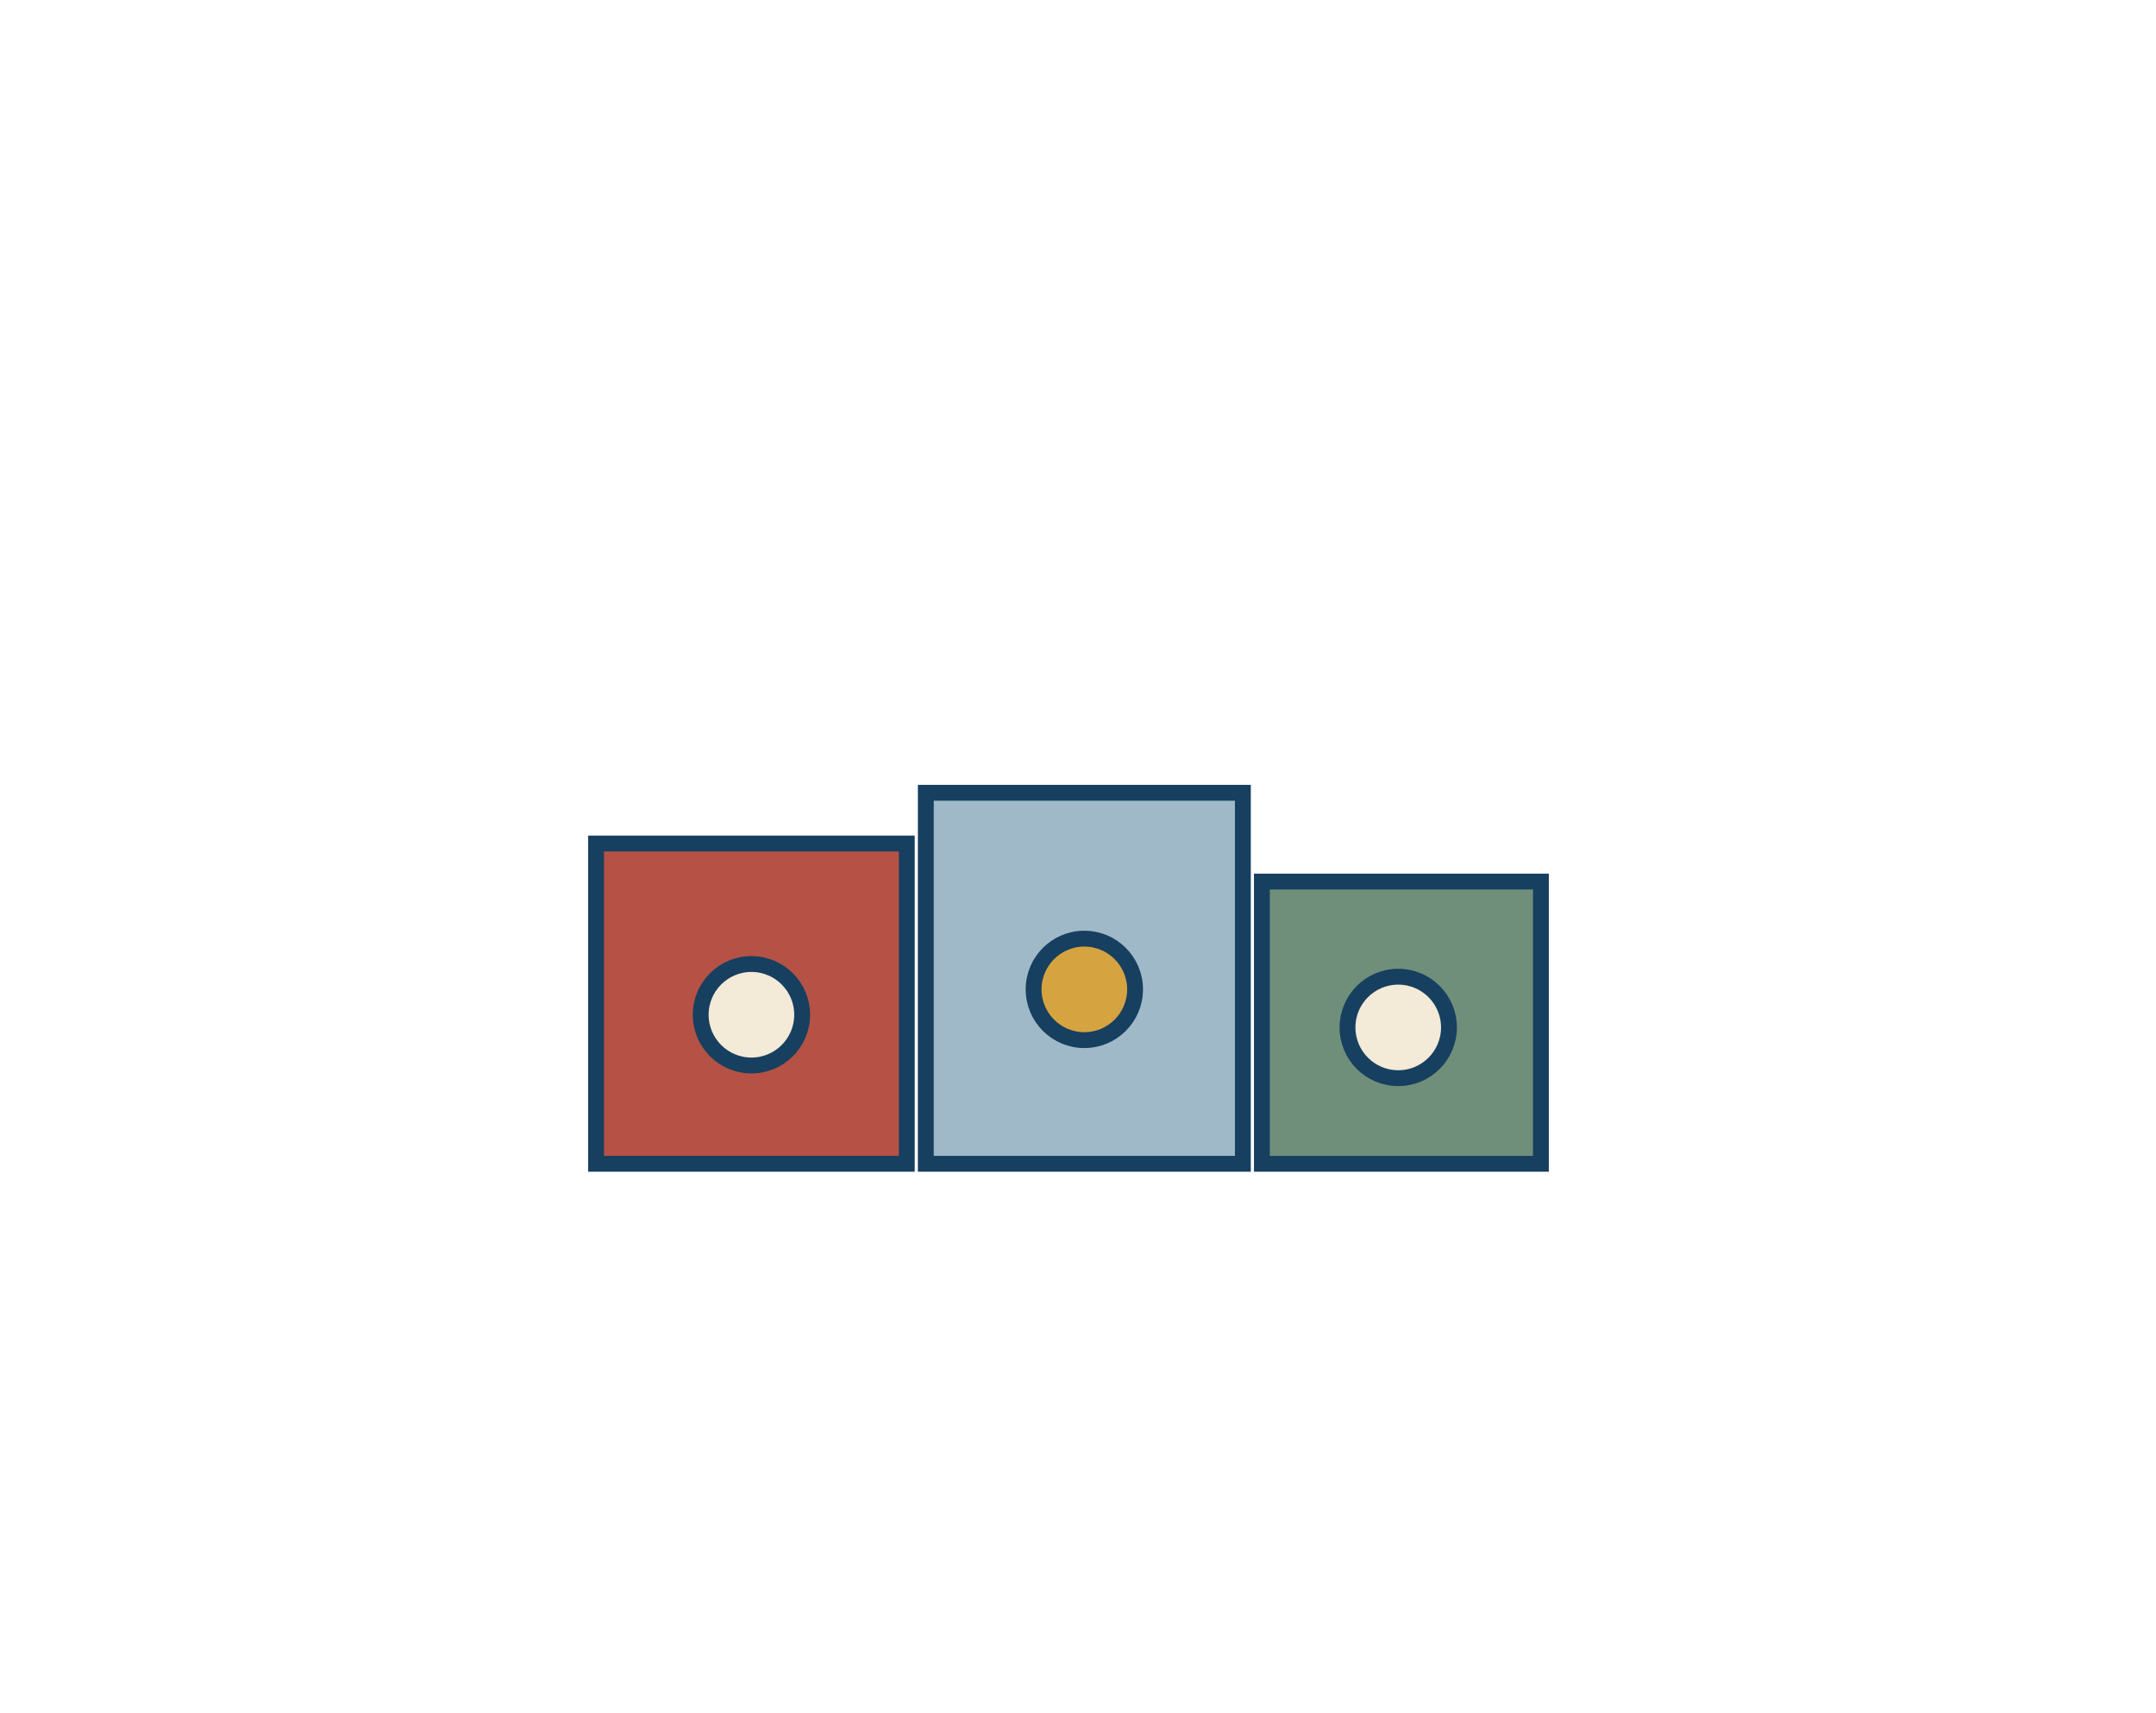
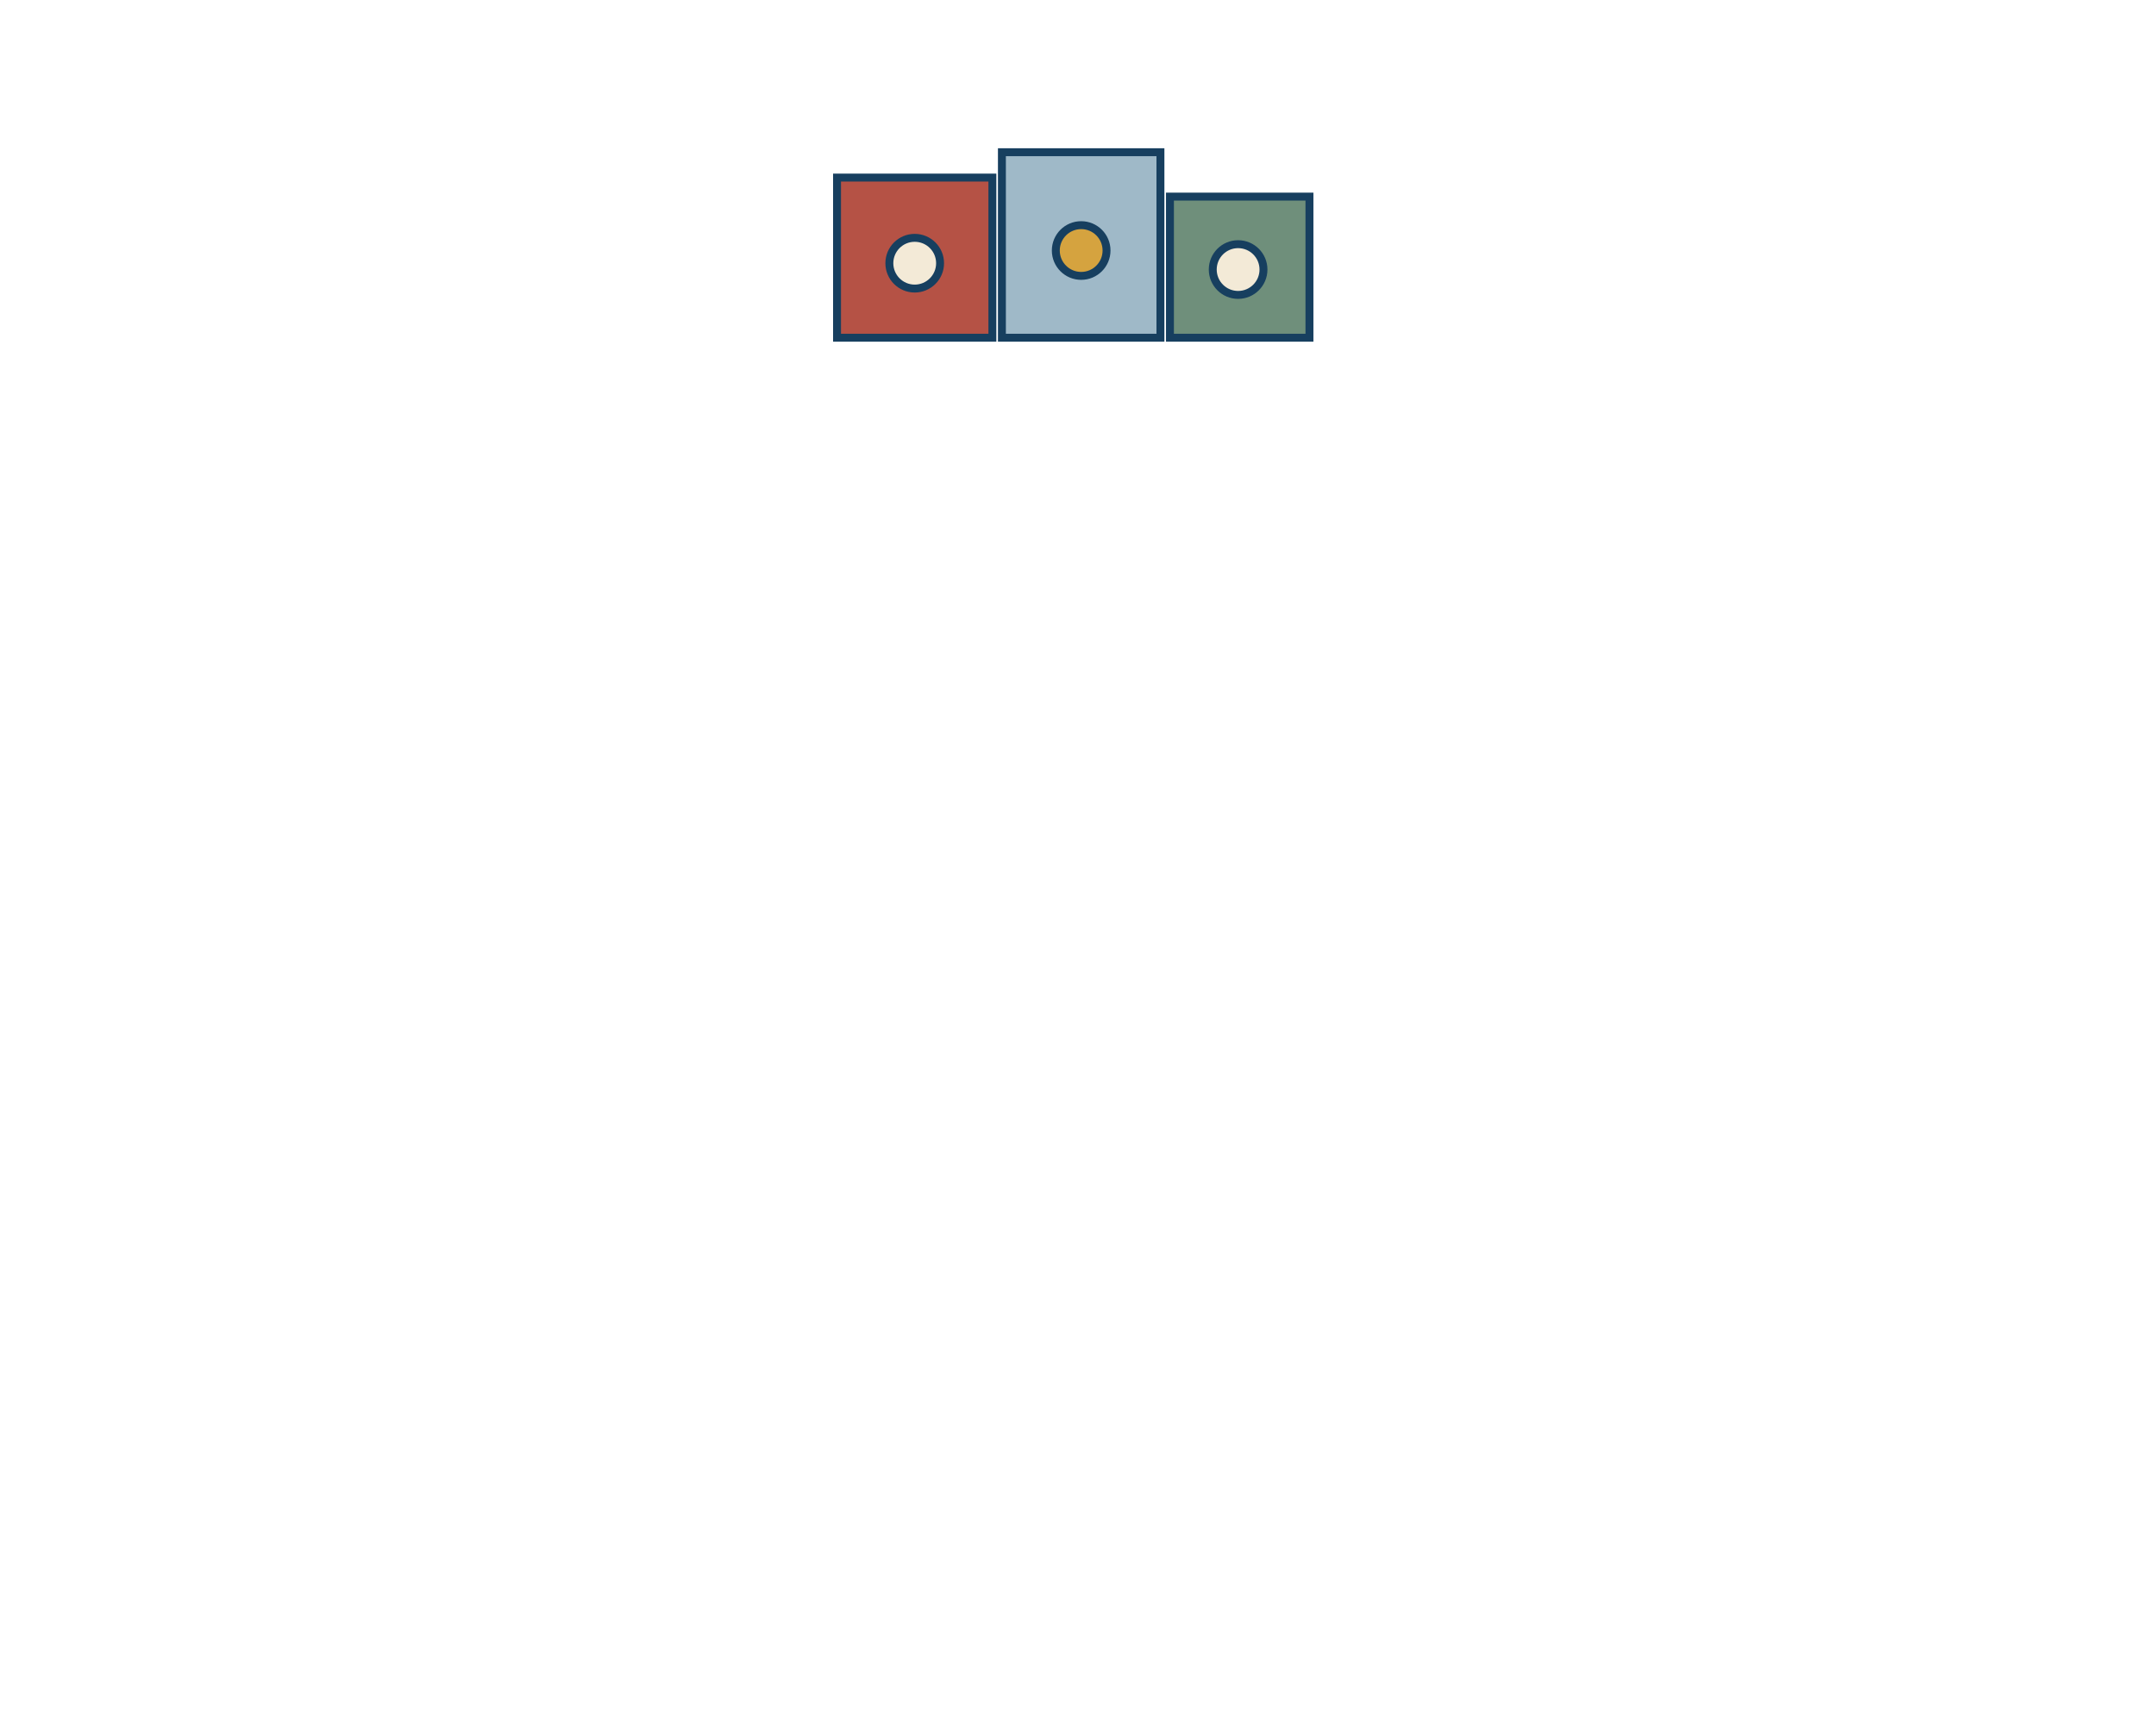
<svg xmlns="http://www.w3.org/2000/svg" viewBox="-160 -130 680 540">
-   <g stroke="#173f5f" stroke-width="5">
+   <g transform="translate(90 -142) scale(0.5)" stroke="#173f5f" stroke-width="5">
    <path fill="#b55245" d="M28 136h98v101H28z" />
    <path fill="#9fb9c8" d="M132 120h100v117H132z" />
    <path fill="#6f8f7b" d="M238 148h88v89h-88z" />
    <circle cx="77" cy="190" r="16" fill="#f3ead7" />
    <circle cx="182" cy="182" r="16" fill="#d5a33f" />
    <circle cx="281" cy="194" r="16" fill="#f3ead7" />
  </g>
</svg>
